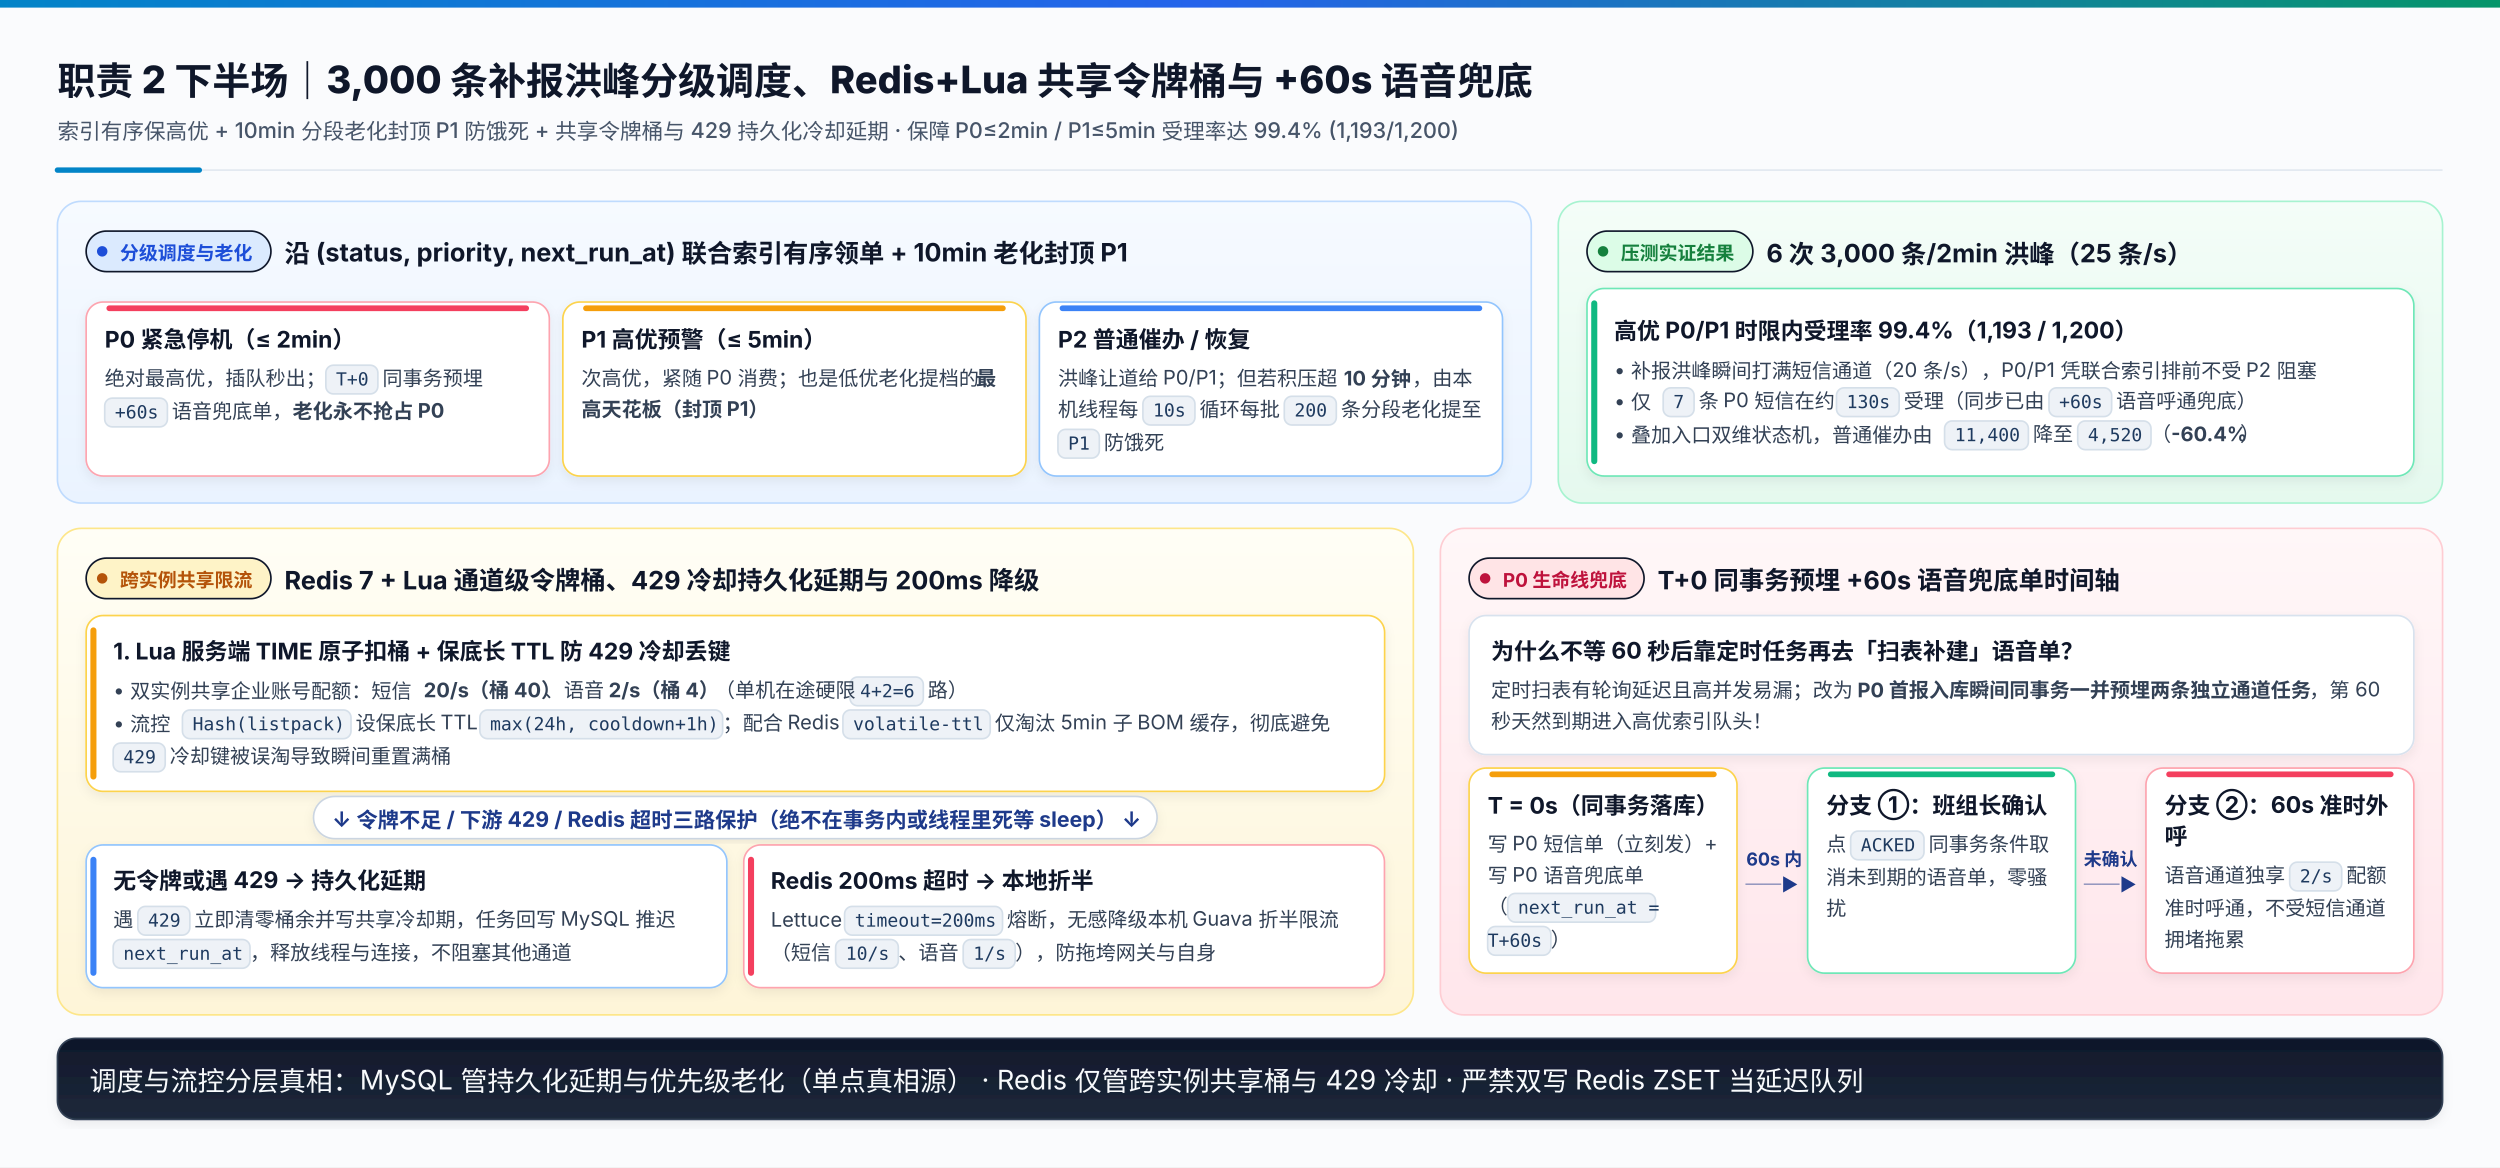
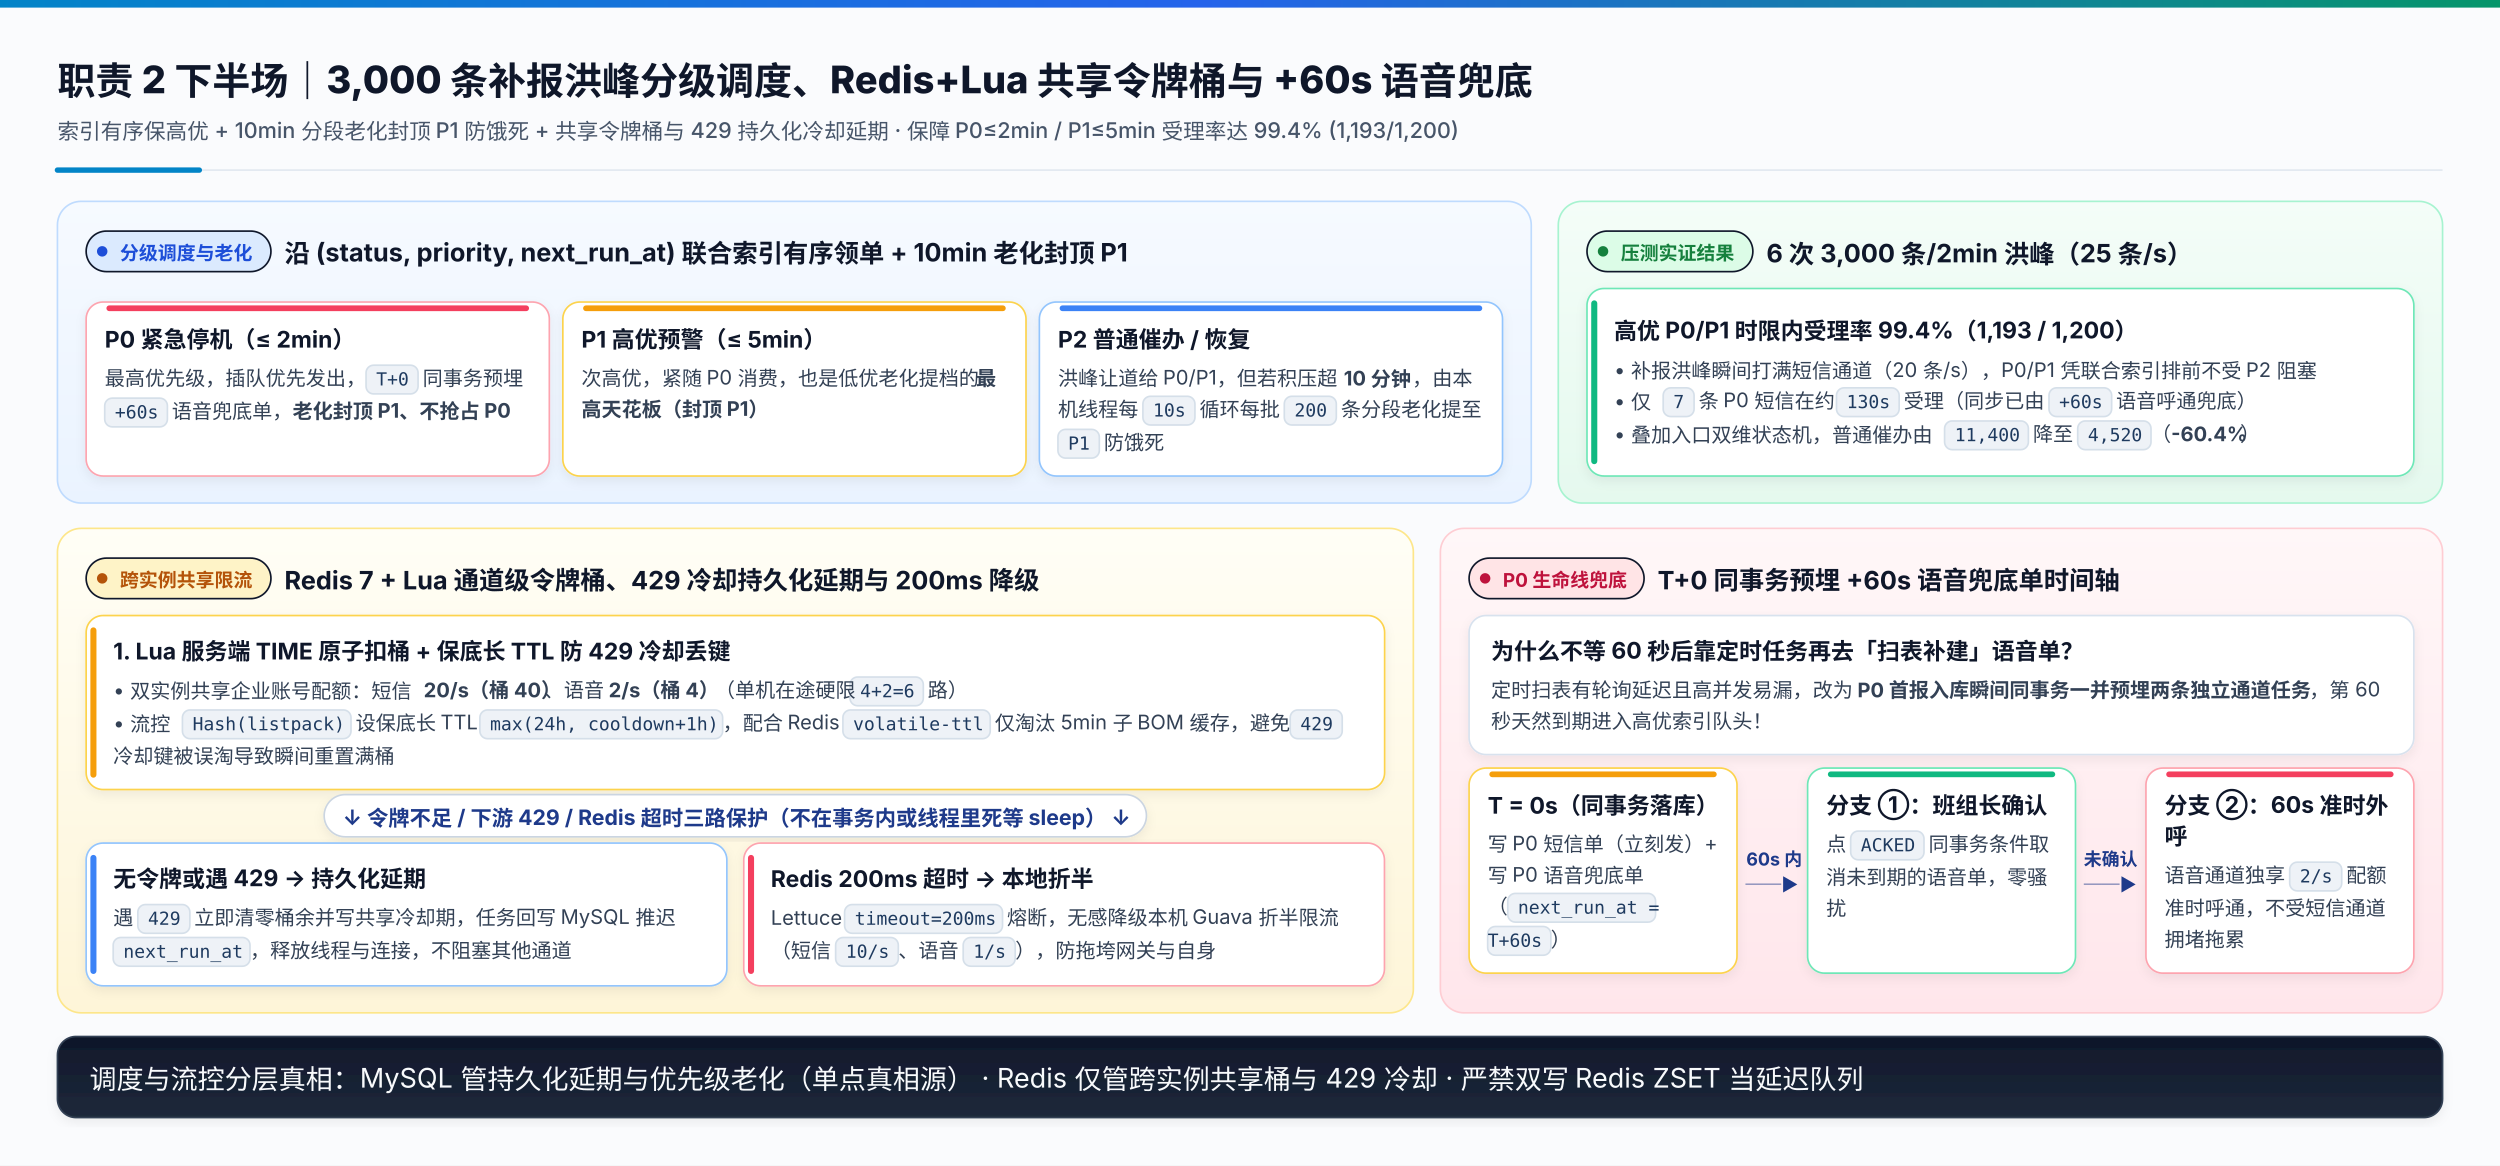
- <svg xmlns="http://www.w3.org/2000/svg" width="1480" height="691" viewBox="0 0 1480 691">
+ <svg xmlns="http://www.w3.org/2000/svg" width="1480" height="690" viewBox="0 0 1480 690">
  <defs>
    <linearGradient id="top-ribbon" x1="0%" y1="0%" x2="100%" y2="0%">
      <stop offset="0%" stop-color="#0284c7" />
      <stop offset="48%" stop-color="#2563eb" />
      <stop offset="100%" stop-color="#059669" />
    </linearGradient>
    <filter id="card-shadow" x="-4%" y="-6%" width="108%" height="118%">
      <feDropShadow dx="0" dy="2.5" stdDeviation="3.2" flood-color="#0f172a" flood-opacity="0.065" />
    </filter>
    <linearGradient id="lg_0" x1="0%" y1="0%" x2="0%" y2="100%">
      <stop offset="0%" stop-color="#f6faff" />
      <stop offset="100%" stop-color="#eaf3ff" />
    </linearGradient>
    <linearGradient id="lg_1" x1="0%" y1="0%" x2="0%" y2="100%">
      <stop offset="0%" stop-color="#f4fdf8" />
      <stop offset="100%" stop-color="#e5f9ee" />
    </linearGradient>
    <linearGradient id="lg_2" x1="0%" y1="0%" x2="0%" y2="100%">
      <stop offset="0%" stop-color="#fffef6" />
      <stop offset="100%" stop-color="#fef5d8" />
    </linearGradient>
    <linearGradient id="lg_3" x1="0%" y1="0%" x2="0%" y2="100%">
      <stop offset="0%" stop-color="#fff7f8" />
      <stop offset="100%" stop-color="#ffe6eb" />
    </linearGradient>
    <linearGradient id="lg_4" x1="0%" y1="0%" x2="0%" y2="100%">
      <stop offset="0%" stop-color="#0f172a" />
      <stop offset="100%" stop-color="#1e293b" />
    </linearGradient>
  </defs>
-   <rect x="0" y="0" width="1480" height="691" fill="#fafbfd" />
+   <rect x="0" y="0" width="1480" height="690" fill="#fafbfd" />
  <rect x="0" y="0" width="1480" height="4.5" fill="url(#top-ribbon)" />
  <line x1="34.0" y1="100.7" x2="1446.0" y2="100.7" stroke="#e2e8f0" stroke-width="1" />
  <line x1="34.0" y1="100.7" x2="118.0" y2="100.7" stroke="#0284c7" stroke-width="3.2" stroke-linecap="round" />
  <rect x="34.0" y="119.2" width="872.5" height="178.6" fill="url(#lg_0)" stroke="#bfdbfe" stroke-width="1.00" rx="14.0" ry="14.0" />
  <rect x="51.0" y="136.8" width="109.4" height="24.0" fill="#dbeafe" stroke="#0f172a" stroke-width="1.00" rx="12.0" ry="12.0" />
  <circle cx="60.5" cy="148.8" r="3.1" fill="#1d4ed8" />
  <rect x="51.0" y="178.8" width="274.2" height="103.0" fill="#ffffff" stroke="#fda4af" stroke-width="1.00" rx="10.0" ry="10.0" filter="url(#card-shadow)" />
  <rect x="63.0" y="180.8" width="250.2" height="3.4" fill="#f43f5e" rx="1.7" ry="1.7" />
-   <rect x="192.9" y="216.2" width="30.8" height="17.0" fill="#eef2f7" stroke="#d5dfe9" stroke-width="1.0" rx="4.5" ry="4.5" />
+   <rect x="216.7" y="216.2" width="30.8" height="17.0" fill="#eef2f7" stroke="#d5dfe9" stroke-width="1.0" rx="4.5" ry="4.5" />
  <rect x="62.0" y="235.7" width="37.1" height="17.0" fill="#eef2f7" stroke="#d5dfe9" stroke-width="1.0" rx="4.5" ry="4.5" />
  <rect x="333.2" y="178.8" width="274.2" height="103.0" fill="#ffffff" stroke="#fcd34d" stroke-width="1.00" rx="10.0" ry="10.0" filter="url(#card-shadow)" />
  <rect x="345.2" y="180.8" width="250.2" height="3.4" fill="#f59e0b" rx="1.7" ry="1.7" />
  <rect x="615.3" y="178.8" width="274.2" height="103.0" fill="#ffffff" stroke="#93c5fd" stroke-width="1.00" rx="10.0" ry="10.0" filter="url(#card-shadow)" />
  <rect x="627.3" y="180.8" width="250.2" height="3.4" fill="#3b82f6" rx="1.7" ry="1.7" />
  <rect x="676.6" y="234.6" width="30.8" height="17.0" fill="#eef2f7" stroke="#d5dfe9" stroke-width="1.0" rx="4.5" ry="4.5" />
  <rect x="760.3" y="234.6" width="30.8" height="17.0" fill="#eef2f7" stroke="#d5dfe9" stroke-width="1.0" rx="4.5" ry="4.5" />
  <rect x="626.3" y="254.2" width="24.5" height="17.0" fill="#eef2f7" stroke="#d5dfe9" stroke-width="1.0" rx="4.5" ry="4.5" />
  <rect x="922.5" y="119.2" width="523.5" height="178.6" fill="url(#lg_1)" stroke="#a7f3d0" stroke-width="1.00" rx="14.0" ry="14.0" />
  <rect x="939.5" y="136.8" width="98.2" height="24.0" fill="#dcfce7" stroke="#0f172a" stroke-width="1.00" rx="12.0" ry="12.0" />
  <circle cx="949.0" cy="148.8" r="3.1" fill="#15803d" />
  <rect x="939.5" y="170.8" width="489.5" height="111.0" fill="#ffffff" stroke="#6ee7b7" stroke-width="1.00" rx="10.0" ry="10.0" filter="url(#card-shadow)" />
  <rect x="942.0" y="177.8" width="3.6" height="97.0" fill="#10b981" rx="1.8" ry="1.8" />
  <rect x="984.6" y="229.6" width="18.3" height="17.0" fill="#eef2f7" stroke="#d5dfe9" stroke-width="1.0" rx="4.5" ry="4.5" />
  <rect x="1087.2" y="229.6" width="37.1" height="17.0" fill="#eef2f7" stroke="#d5dfe9" stroke-width="1.0" rx="4.5" ry="4.5" />
  <rect x="1213.0" y="229.6" width="37.1" height="17.0" fill="#eef2f7" stroke="#d5dfe9" stroke-width="1.0" rx="4.5" ry="4.5" />
  <rect x="1151.2" y="249.2" width="49.6" height="17.0" fill="#eef2f7" stroke="#d5dfe9" stroke-width="1.0" rx="4.5" ry="4.5" />
  <rect x="1230.0" y="249.2" width="43.4" height="17.0" fill="#eef2f7" stroke="#d5dfe9" stroke-width="1.0" rx="4.5" ry="4.5" />
-   <rect x="34.0" y="312.8" width="802.7" height="288.0" fill="url(#lg_2)" stroke="#fde68a" stroke-width="1.00" rx="14.0" ry="14.0" />
+   <rect x="34.0" y="312.8" width="802.7" height="286.8" fill="url(#lg_2)" stroke="#fde68a" stroke-width="1.00" rx="14.0" ry="14.0" />
  <rect x="51.0" y="330.4" width="109.4" height="24.0" fill="#fef3c7" stroke="#0f172a" stroke-width="1.00" rx="12.0" ry="12.0" />
  <circle cx="60.5" cy="342.4" r="3.1" fill="#b45309" />
-   <rect x="51.0" y="364.4" width="768.7" height="104.1" fill="#ffffff" stroke="#fcd34d" stroke-width="1.00" rx="10.0" ry="10.0" filter="url(#card-shadow)" />
-   <rect x="53.5" y="371.4" width="3.6" height="90.1" fill="#f59e0b" rx="1.8" ry="1.8" />
+   <rect x="51.0" y="364.4" width="768.7" height="103.0" fill="#ffffff" stroke="#fcd34d" stroke-width="1.00" rx="10.0" ry="10.0" filter="url(#card-shadow)" />
+   <rect x="53.5" y="371.4" width="3.6" height="89.0" fill="#f59e0b" rx="1.8" ry="1.8" />
  <rect x="503.2" y="400.8" width="43.4" height="17.0" fill="#eef2f7" stroke="#d5dfe9" stroke-width="1.0" rx="4.5" ry="4.5" />
  <rect x="108.0" y="420.3" width="99.8" height="17.0" fill="#eef2f7" stroke="#d5dfe9" stroke-width="1.0" rx="4.5" ry="4.5" />
  <rect x="284.1" y="420.3" width="143.7" height="17.0" fill="#eef2f7" stroke="#d5dfe9" stroke-width="1.0" rx="4.5" ry="4.5" />
  <rect x="499.0" y="420.3" width="87.2" height="17.0" fill="#eef2f7" stroke="#d5dfe9" stroke-width="1.0" rx="4.5" ry="4.5" />
-   <rect x="67.0" y="439.9" width="30.8" height="17.0" fill="#eef2f7" stroke="#d5dfe9" stroke-width="1.0" rx="4.5" ry="4.5" />
-   <rect x="185.6" y="471.5" width="499.4" height="25.0" fill="#ffffff" stroke="#cbd5e1" stroke-width="1" rx="12.5" ry="12.5" filter="url(#card-shadow)" />
-   <rect x="51.0" y="500.2" width="379.3" height="84.5" fill="#ffffff" stroke="#93c5fd" stroke-width="1.00" rx="10.0" ry="10.0" filter="url(#card-shadow)" />
-   <rect x="53.5" y="507.2" width="3.6" height="70.5" fill="#3b82f6" rx="1.8" ry="1.8" />
-   <rect x="81.6" y="536.6" width="30.8" height="17.0" fill="#eef2f7" stroke="#d5dfe9" stroke-width="1.0" rx="4.5" ry="4.5" />
-   <rect x="67.0" y="556.2" width="81.0" height="17.0" fill="#eef2f7" stroke="#d5dfe9" stroke-width="1.0" rx="4.5" ry="4.5" />
-   <rect x="440.3" y="500.2" width="379.3" height="84.5" fill="#ffffff" stroke="#fda4af" stroke-width="1.00" rx="10.0" ry="10.0" filter="url(#card-shadow)" />
-   <rect x="442.8" y="507.2" width="3.6" height="70.5" fill="#f43f5e" rx="1.8" ry="1.8" />
-   <rect x="500.0" y="536.6" width="93.5" height="17.0" fill="#eef2f7" stroke="#d5dfe9" stroke-width="1.0" rx="4.5" ry="4.5" />
-   <rect x="494.7" y="556.2" width="37.1" height="17.0" fill="#eef2f7" stroke="#d5dfe9" stroke-width="1.0" rx="4.5" ry="4.5" />
-   <rect x="570.2" y="556.2" width="30.8" height="17.0" fill="#eef2f7" stroke="#d5dfe9" stroke-width="1.0" rx="4.5" ry="4.5" />
-   <rect x="852.7" y="312.8" width="593.3" height="288.0" fill="url(#lg_3)" stroke="#fecdd3" stroke-width="1.00" rx="14.0" ry="14.0" />
+   <rect x="763.8" y="420.3" width="30.8" height="17.0" fill="#eef2f7" stroke="#d5dfe9" stroke-width="1.0" rx="4.5" ry="4.5" />
+   <rect x="191.9" y="470.4" width="486.8" height="25.0" fill="#ffffff" stroke="#cbd5e1" stroke-width="1" rx="12.5" ry="12.5" filter="url(#card-shadow)" />
+   <rect x="51.0" y="499.1" width="379.3" height="84.5" fill="#ffffff" stroke="#93c5fd" stroke-width="1.00" rx="10.0" ry="10.0" filter="url(#card-shadow)" />
+   <rect x="53.5" y="506.1" width="3.6" height="70.5" fill="#3b82f6" rx="1.8" ry="1.8" />
+   <rect x="81.6" y="535.5" width="30.8" height="17.0" fill="#eef2f7" stroke="#d5dfe9" stroke-width="1.0" rx="4.5" ry="4.5" />
+   <rect x="67.0" y="555.0" width="81.0" height="17.0" fill="#eef2f7" stroke="#d5dfe9" stroke-width="1.0" rx="4.5" ry="4.5" />
+   <rect x="440.3" y="499.1" width="379.3" height="84.5" fill="#ffffff" stroke="#fda4af" stroke-width="1.00" rx="10.0" ry="10.0" filter="url(#card-shadow)" />
+   <rect x="442.8" y="506.1" width="3.6" height="70.5" fill="#f43f5e" rx="1.8" ry="1.8" />
+   <rect x="500.0" y="535.5" width="93.5" height="17.0" fill="#eef2f7" stroke="#d5dfe9" stroke-width="1.0" rx="4.5" ry="4.5" />
+   <rect x="494.7" y="555.0" width="37.1" height="17.0" fill="#eef2f7" stroke="#d5dfe9" stroke-width="1.0" rx="4.5" ry="4.5" />
+   <rect x="570.2" y="555.0" width="30.8" height="17.0" fill="#eef2f7" stroke="#d5dfe9" stroke-width="1.0" rx="4.5" ry="4.5" />
+   <rect x="852.7" y="312.8" width="593.3" height="286.8" fill="url(#lg_3)" stroke="#fecdd3" stroke-width="1.00" rx="14.0" ry="14.0" />
  <rect x="869.7" y="330.4" width="103.6" height="24.0" fill="#ffe4e6" stroke="#0f172a" stroke-width="1.00" rx="12.0" ry="12.0" />
  <circle cx="879.2" cy="342.4" r="3.1" fill="#be123c" />
  <rect x="869.7" y="364.4" width="559.3" height="82.3" fill="#ffffff" stroke="#d8e2ee" stroke-width="1.00" rx="10.0" ry="10.0" filter="url(#card-shadow)" />
  <rect x="869.7" y="454.7" width="158.6" height="121.4" fill="#ffffff" stroke="#fcd34d" stroke-width="1.00" rx="10.0" ry="10.0" filter="url(#card-shadow)" />
  <rect x="881.7" y="456.7" width="134.6" height="3.4" fill="#f59e0b" rx="1.7" ry="1.7" />
  <rect x="892.6" y="528.9" width="87.5" height="17.0" fill="#eef2f7" stroke="#d5dfe9" stroke-width="1.0" rx="4.5" ry="4.5" />
  <rect x="880.7" y="548.5" width="37.4" height="17.0" fill="#eef2f7" stroke="#d5dfe9" stroke-width="1.0" rx="4.5" ry="4.5" />
  <rect x="1070.1" y="454.7" width="158.6" height="121.4" fill="#ffffff" stroke="#6ee7b7" stroke-width="1.00" rx="10.0" ry="10.0" filter="url(#card-shadow)" />
  <rect x="1082.1" y="456.7" width="134.6" height="3.4" fill="#10b981" rx="1.7" ry="1.7" />
  <rect x="1095.6" y="492.0" width="43.4" height="17.0" fill="#eef2f7" stroke="#d5dfe9" stroke-width="1.0" rx="4.5" ry="4.5" />
  <rect x="1270.4" y="454.7" width="158.6" height="121.4" fill="#ffffff" stroke="#fda4af" stroke-width="1.00" rx="10.0" ry="10.0" filter="url(#card-shadow)" />
  <rect x="1282.4" y="456.7" width="134.6" height="3.4" fill="#f43f5e" rx="1.7" ry="1.7" />
  <rect x="1355.5" y="510.4" width="30.8" height="17.0" fill="#eef2f7" stroke="#d5dfe9" stroke-width="1.0" rx="4.5" ry="4.5" />
-   <rect x="34.0" y="614.7" width="1412.0" height="48.0" fill="url(#lg_4)" stroke="#334155" stroke-width="1.00" rx="11.0" ry="11.0" filter="url(#card-shadow)" />
+   <rect x="34.0" y="613.6" width="1412.0" height="48.0" fill="url(#lg_4)" stroke="#334155" stroke-width="1.00" rx="11.0" ry="11.0" filter="url(#card-shadow)" />
  <text x="34.0" y="56.0" font-family="Inter, Noto Sans CJK SC, Noto Sans SC, PingFang SC, Microsoft YaHei, sans-serif" font-size="22.5px" font-weight="800" fill="#0f172a">职责 2 下半场｜3,000 条补报洪峰分级调度、Redis+Lua 共享令牌桶与 +60s 语音兜底</text>
  <text x="34.0" y="82.3" font-family="Inter, Noto Sans CJK SC, Noto Sans SC, PingFang SC, Microsoft YaHei, sans-serif" font-size="12.8px" font-weight="500" fill="#475569">索引有序保高优 + 10min 分段老化封顶 P1 防饿死 + 共享令牌桶与 429 持久化冷却延期 · 保障 P0≤2min / P1≤5min 受理率达 99.4% (1,193/1,200)</text>
  <text x="71.0" y="153.8" font-family="Inter, Noto Sans CJK SC, Noto Sans SC, PingFang SC, Microsoft YaHei, sans-serif" font-size="11.2px" font-weight="700" fill="#1d4ed8">分级调度与老化</text>
  <text x="168.4" y="155.3" font-family="Inter, Noto Sans CJK SC, Noto Sans SC, PingFang SC, Microsoft YaHei, sans-serif" font-size="15px" font-weight="700" fill="#0f172a">沿 (status, priority, next_run_at) 联合索引有序领单 + 10min 老化封顶 P1</text>
  <text x="62.0" y="205.8" font-family="Inter, Noto Sans CJK SC, Noto Sans SC, PingFang SC, Microsoft YaHei, sans-serif" font-size="13.6px" font-weight="700" fill="#0f172a">P0 紧急停机（≤ 2min）</text>
-   <text x="62.0" y="228.2" font-family="Inter, Noto Sans CJK SC, Noto Sans SC, PingFang SC, Microsoft YaHei, sans-serif" font-size="11.9px" font-weight="400" fill="#334155">绝对最高优，插队秒出；</text>
-   <text x="198.9" y="228.2" font-family="Cascadia Mono, JetBrains Mono, Consolas, DejaVu Sans Mono, monospace" font-size="10.7px" font-weight="400" fill="#1e3a5f">T+0</text>
-   <text x="226.4" y="228.2" font-family="Inter, Noto Sans CJK SC, Noto Sans SC, PingFang SC, Microsoft YaHei, sans-serif" font-size="11.9px" font-weight="400" fill="#334155">同事务预埋</text>
+   <text x="62.0" y="228.2" font-family="Inter, Noto Sans CJK SC, Noto Sans SC, PingFang SC, Microsoft YaHei, sans-serif" font-size="11.9px" font-weight="400" fill="#334155">最高优先级，插队优先发出，</text>
+   <text x="222.7" y="228.2" font-family="Cascadia Mono, JetBrains Mono, Consolas, DejaVu Sans Mono, monospace" font-size="10.7px" font-weight="400" fill="#1e3a5f">T+0</text>
+   <text x="250.2" y="228.2" font-family="Inter, Noto Sans CJK SC, Noto Sans SC, PingFang SC, Microsoft YaHei, sans-serif" font-size="11.9px" font-weight="400" fill="#334155">同事务预埋</text>
  <text x="68.0" y="247.7" font-family="Cascadia Mono, JetBrains Mono, Consolas, DejaVu Sans Mono, monospace" font-size="10.7px" font-weight="400" fill="#1e3a5f">+60s</text>
  <text x="101.7" y="247.7" font-family="Inter, Noto Sans CJK SC, Noto Sans SC, PingFang SC, Microsoft YaHei, sans-serif" font-size="11.9px" font-weight="400" fill="#334155">语音兜底单，</text>
-   <text x="173.2" y="247.7" font-family="Inter, Noto Sans CJK SC, Noto Sans SC, PingFang SC, Microsoft YaHei, sans-serif" font-size="11.9px" font-weight="700" fill="#334155">老化永不抢占 P0</text>
+   <text x="173.2" y="247.7" font-family="Inter, Noto Sans CJK SC, Noto Sans SC, PingFang SC, Microsoft YaHei, sans-serif" font-size="11.9px" font-weight="700" fill="#334155">老化封顶 P1、不抢占 P0</text>
  <text x="344.2" y="205.8" font-family="Inter, Noto Sans CJK SC, Noto Sans SC, PingFang SC, Microsoft YaHei, sans-serif" font-size="13.6px" font-weight="700" fill="#0f172a">P1 高优预警（≤ 5min）</text>
-   <text x="344.2" y="228.2" font-family="Inter, Noto Sans CJK SC, Noto Sans SC, PingFang SC, Microsoft YaHei, sans-serif" font-size="11.9px" font-weight="400" fill="#334155">次高优，紧随 P0 消费；也是低优老化提档的</text>
+   <text x="344.2" y="228.2" font-family="Inter, Noto Sans CJK SC, Noto Sans SC, PingFang SC, Microsoft YaHei, sans-serif" font-size="11.9px" font-weight="400" fill="#334155">次高优，紧随 P0 消费，也是低优老化提档的</text>
  <text x="577.8" y="228.2" font-family="Inter, Noto Sans CJK SC, Noto Sans SC, PingFang SC, Microsoft YaHei, sans-serif" font-size="11.9px" font-weight="700" fill="#334155">最</text>
  <text x="344.2" y="246.6" font-family="Inter, Noto Sans CJK SC, Noto Sans SC, PingFang SC, Microsoft YaHei, sans-serif" font-size="11.9px" font-weight="700" fill="#334155">高天花板（封顶 P1）</text>
  <text x="626.3" y="205.8" font-family="Inter, Noto Sans CJK SC, Noto Sans SC, PingFang SC, Microsoft YaHei, sans-serif" font-size="13.6px" font-weight="700" fill="#0f172a">P2 普通催办 / 恢复</text>
-   <text x="626.3" y="228.2" font-family="Inter, Noto Sans CJK SC, Noto Sans SC, PingFang SC, Microsoft YaHei, sans-serif" font-size="11.9px" font-weight="400" fill="#334155">洪峰让道给 P0/P1；但若积压超</text>
+   <text x="626.3" y="228.2" font-family="Inter, Noto Sans CJK SC, Noto Sans SC, PingFang SC, Microsoft YaHei, sans-serif" font-size="11.9px" font-weight="400" fill="#334155">洪峰让道给 P0/P1，但若积压超</text>
  <text x="795.5" y="228.2" font-family="Inter, Noto Sans CJK SC, Noto Sans SC, PingFang SC, Microsoft YaHei, sans-serif" font-size="11.9px" font-weight="700" fill="#334155">10 分钟</text>
  <text x="836.0" y="228.2" font-family="Inter, Noto Sans CJK SC, Noto Sans SC, PingFang SC, Microsoft YaHei, sans-serif" font-size="11.9px" font-weight="400" fill="#334155">，由本</text>
  <text x="626.3" y="246.6" font-family="Inter, Noto Sans CJK SC, Noto Sans SC, PingFang SC, Microsoft YaHei, sans-serif" font-size="11.9px" font-weight="400" fill="#334155">机线程每</text>
  <text x="682.6" y="246.6" font-family="Cascadia Mono, JetBrains Mono, Consolas, DejaVu Sans Mono, monospace" font-size="10.7px" font-weight="400" fill="#1e3a5f">10s</text>
  <text x="710.1" y="246.6" font-family="Inter, Noto Sans CJK SC, Noto Sans SC, PingFang SC, Microsoft YaHei, sans-serif" font-size="11.9px" font-weight="400" fill="#334155">循环每批</text>
  <text x="766.3" y="246.6" font-family="Cascadia Mono, JetBrains Mono, Consolas, DejaVu Sans Mono, monospace" font-size="10.7px" font-weight="400" fill="#1e3a5f">200</text>
  <text x="793.8" y="246.6" font-family="Inter, Noto Sans CJK SC, Noto Sans SC, PingFang SC, Microsoft YaHei, sans-serif" font-size="11.9px" font-weight="400" fill="#334155">条分段老化提至</text>
  <text x="632.3" y="266.2" font-family="Cascadia Mono, JetBrains Mono, Consolas, DejaVu Sans Mono, monospace" font-size="10.7px" font-weight="400" fill="#1e3a5f">P1</text>
  <text x="653.5" y="266.2" font-family="Inter, Noto Sans CJK SC, Noto Sans SC, PingFang SC, Microsoft YaHei, sans-serif" font-size="11.9px" font-weight="400" fill="#334155">防饿死</text>
  <text x="959.5" y="153.8" font-family="Inter, Noto Sans CJK SC, Noto Sans SC, PingFang SC, Microsoft YaHei, sans-serif" font-size="11.2px" font-weight="700" fill="#15803d">压测实证结果</text>
  <text x="1045.7" y="155.3" font-family="Inter, Noto Sans CJK SC, Noto Sans SC, PingFang SC, Microsoft YaHei, sans-serif" font-size="15px" font-weight="700" fill="#0f172a">6 次 3,000 条/2min 洪峰（25 条/s）</text>
  <text x="955.5" y="200.8" font-family="Inter, Noto Sans CJK SC, Noto Sans SC, PingFang SC, Microsoft YaHei, sans-serif" font-size="13.6px" font-weight="700" fill="#0f172a">高优 P0/P1 时限内受理率 99.4%（1,193 / 1,200）</text>
  <text x="955.5" y="223.2" font-family="Inter, Noto Sans CJK SC, Noto Sans SC, PingFang SC, Microsoft YaHei, sans-serif" font-size="11.9px" font-weight="400" fill="#334155">• 补报洪峰瞬间打满短信通道（20 条/s），P0/P1 凭联合索引排前不受 P2 阻塞</text>
  <text x="955.5" y="241.6" font-family="Inter, Noto Sans CJK SC, Noto Sans SC, PingFang SC, Microsoft YaHei, sans-serif" font-size="11.9px" font-weight="400" fill="#334155">• 仅</text>
  <text x="990.6" y="241.6" font-family="Cascadia Mono, JetBrains Mono, Consolas, DejaVu Sans Mono, monospace" font-size="10.7px" font-weight="400" fill="#1e3a5f">7</text>
  <text x="1005.6" y="241.6" font-family="Inter, Noto Sans CJK SC, Noto Sans SC, PingFang SC, Microsoft YaHei, sans-serif" font-size="11.9px" font-weight="400" fill="#334155">条 P0 短信在约</text>
  <text x="1093.2" y="241.6" font-family="Cascadia Mono, JetBrains Mono, Consolas, DejaVu Sans Mono, monospace" font-size="10.7px" font-weight="400" fill="#1e3a5f">130s</text>
  <text x="1127.0" y="241.6" font-family="Inter, Noto Sans CJK SC, Noto Sans SC, PingFang SC, Microsoft YaHei, sans-serif" font-size="11.9px" font-weight="400" fill="#334155">受理（同步已由</text>
  <text x="1219.0" y="241.6" font-family="Cascadia Mono, JetBrains Mono, Consolas, DejaVu Sans Mono, monospace" font-size="10.7px" font-weight="400" fill="#1e3a5f">+60s</text>
  <text x="1252.7" y="241.6" font-family="Inter, Noto Sans CJK SC, Noto Sans SC, PingFang SC, Microsoft YaHei, sans-serif" font-size="11.9px" font-weight="400" fill="#334155">语音呼通兜底）</text>
  <text x="955.5" y="261.2" font-family="Inter, Noto Sans CJK SC, Noto Sans SC, PingFang SC, Microsoft YaHei, sans-serif" font-size="11.9px" font-weight="400" fill="#334155">• 叠加入口双维状态机，普通催办由</text>
  <text x="1157.2" y="261.2" font-family="Cascadia Mono, JetBrains Mono, Consolas, DejaVu Sans Mono, monospace" font-size="10.7px" font-weight="400" fill="#1e3a5f">11,400</text>
  <text x="1203.5" y="261.2" font-family="Inter, Noto Sans CJK SC, Noto Sans SC, PingFang SC, Microsoft YaHei, sans-serif" font-size="11.9px" font-weight="400" fill="#334155">降至</text>
  <text x="1236.0" y="261.2" font-family="Cascadia Mono, JetBrains Mono, Consolas, DejaVu Sans Mono, monospace" font-size="10.7px" font-weight="400" fill="#1e3a5f">4,520</text>
  <text x="1273.4" y="261.2" font-family="Inter, Noto Sans CJK SC, Noto Sans SC, PingFang SC, Microsoft YaHei, sans-serif" font-size="11.9px" font-weight="400" fill="#334155">（</text>
  <text x="1285.3" y="261.2" font-family="Inter, Noto Sans CJK SC, Noto Sans SC, PingFang SC, Microsoft YaHei, sans-serif" font-size="11.9px" font-weight="700" fill="#334155">-60.4%</text>
  <text x="1326.1" y="261.2" font-family="Inter, Noto Sans CJK SC, Noto Sans SC, PingFang SC, Microsoft YaHei, sans-serif" font-size="11.9px" font-weight="400" fill="#334155">）</text>
  <text x="71.0" y="347.4" font-family="Inter, Noto Sans CJK SC, Noto Sans SC, PingFang SC, Microsoft YaHei, sans-serif" font-size="11.2px" font-weight="700" fill="#b45309">跨实例共享限流</text>
  <text x="168.4" y="348.9" font-family="Inter, Noto Sans CJK SC, Noto Sans SC, PingFang SC, Microsoft YaHei, sans-serif" font-size="15px" font-weight="700" fill="#0f172a">Redis 7 + Lua 通道级令牌桶、429 冷却持久化延期与 200ms 降级</text>
  <text x="67.0" y="390.4" font-family="Inter, Noto Sans CJK SC, Noto Sans SC, PingFang SC, Microsoft YaHei, sans-serif" font-size="13.6px" font-weight="700" fill="#0f172a">1. Lua 服务端 TIME 原子扣桶 + 保底长 TTL 防 429 冷却丢键</text>
  <text x="67.0" y="412.8" font-family="Inter, Noto Sans CJK SC, Noto Sans SC, PingFang SC, Microsoft YaHei, sans-serif" font-size="11.9px" font-weight="400" fill="#334155">• 双实例共享企业账号配额：短信</text>
  <text x="250.8" y="412.8" font-family="Inter, Noto Sans CJK SC, Noto Sans SC, PingFang SC, Microsoft YaHei, sans-serif" font-size="11.9px" font-weight="700" fill="#334155">20/s（桶 40）</text>
  <text x="321.9" y="412.8" font-family="Inter, Noto Sans CJK SC, Noto Sans SC, PingFang SC, Microsoft YaHei, sans-serif" font-size="11.9px" font-weight="400" fill="#334155">、语音</text>
  <text x="360.3" y="412.8" font-family="Inter, Noto Sans CJK SC, Noto Sans SC, PingFang SC, Microsoft YaHei, sans-serif" font-size="11.9px" font-weight="700" fill="#334155">2/s（桶 4）</text>
  <text x="423.2" y="412.8" font-family="Inter, Noto Sans CJK SC, Noto Sans SC, PingFang SC, Microsoft YaHei, sans-serif" font-size="11.9px" font-weight="400" fill="#334155">（单机在途硬限</text>
  <text x="509.2" y="412.8" font-family="Cascadia Mono, JetBrains Mono, Consolas, DejaVu Sans Mono, monospace" font-size="10.7px" font-weight="400" fill="#1e3a5f">4+2=6</text>
  <text x="549.2" y="412.8" font-family="Inter, Noto Sans CJK SC, Noto Sans SC, PingFang SC, Microsoft YaHei, sans-serif" font-size="11.9px" font-weight="400" fill="#334155">路）</text>
  <text x="67.0" y="432.3" font-family="Inter, Noto Sans CJK SC, Noto Sans SC, PingFang SC, Microsoft YaHei, sans-serif" font-size="11.9px" font-weight="400" fill="#334155">• 流控</text>
  <text x="114.0" y="432.3" font-family="Cascadia Mono, JetBrains Mono, Consolas, DejaVu Sans Mono, monospace" font-size="10.7px" font-weight="400" fill="#1e3a5f">Hash(listpack)</text>
  <text x="210.5" y="432.3" font-family="Inter, Noto Sans CJK SC, Noto Sans SC, PingFang SC, Microsoft YaHei, sans-serif" font-size="11.9px" font-weight="400" fill="#334155">设保底长 TTL</text>
  <text x="290.1" y="432.3" font-family="Cascadia Mono, JetBrains Mono, Consolas, DejaVu Sans Mono, monospace" font-size="10.7px" font-weight="400" fill="#1e3a5f">max(24h, cooldown+1h)</text>
-   <text x="427.8" y="432.3" font-family="Inter, Noto Sans CJK SC, Noto Sans SC, PingFang SC, Microsoft YaHei, sans-serif" font-size="11.9px" font-weight="400" fill="#334155">；配合 Redis</text>
+   <text x="427.8" y="432.3" font-family="Inter, Noto Sans CJK SC, Noto Sans SC, PingFang SC, Microsoft YaHei, sans-serif" font-size="11.9px" font-weight="400" fill="#334155">，配合 Redis</text>
  <text x="505.0" y="432.3" font-family="Cascadia Mono, JetBrains Mono, Consolas, DejaVu Sans Mono, monospace" font-size="10.7px" font-weight="400" fill="#1e3a5f">volatile-ttl</text>
-   <text x="588.9" y="432.3" font-family="Inter, Noto Sans CJK SC, Noto Sans SC, PingFang SC, Microsoft YaHei, sans-serif" font-size="11.9px" font-weight="400" fill="#334155">仅淘汰 5min 子 BOM 缓存，彻底避免</text>
-   <text x="73.0" y="451.9" font-family="Cascadia Mono, JetBrains Mono, Consolas, DejaVu Sans Mono, monospace" font-size="10.7px" font-weight="400" fill="#1e3a5f">429</text>
-   <text x="100.5" y="451.9" font-family="Inter, Noto Sans CJK SC, Noto Sans SC, PingFang SC, Microsoft YaHei, sans-serif" font-size="11.9px" font-weight="400" fill="#334155">冷却键被误淘导致瞬间重置满桶</text>
-   <text x="196.6" y="489.5" font-family="Inter, Noto Sans CJK SC, Noto Sans SC, PingFang SC, Microsoft YaHei, sans-serif" font-size="12.6px" font-weight="700" fill="#1e3a8a">↓ 令牌不足 / 下游 429 / Redis 超时三路保护（绝不在事务内或线程里死等 sleep） ↓</text>
-   <text x="67.0" y="526.2" font-family="Inter, Noto Sans CJK SC, Noto Sans SC, PingFang SC, Microsoft YaHei, sans-serif" font-size="13.6px" font-weight="700" fill="#0f172a">无令牌或遇 429 → 持久化延期</text>
-   <text x="67.0" y="548.6" font-family="Inter, Noto Sans CJK SC, Noto Sans SC, PingFang SC, Microsoft YaHei, sans-serif" font-size="11.9px" font-weight="400" fill="#334155">遇</text>
-   <text x="87.6" y="548.6" font-family="Cascadia Mono, JetBrains Mono, Consolas, DejaVu Sans Mono, monospace" font-size="10.7px" font-weight="400" fill="#1e3a5f">429</text>
-   <text x="115.0" y="548.6" font-family="Inter, Noto Sans CJK SC, Noto Sans SC, PingFang SC, Microsoft YaHei, sans-serif" font-size="11.9px" font-weight="400" fill="#334155">立即清零桶余并写共享冷却期，任务回写 MySQL 推迟</text>
-   <text x="73.0" y="568.2" font-family="Cascadia Mono, JetBrains Mono, Consolas, DejaVu Sans Mono, monospace" font-size="10.7px" font-weight="400" fill="#1e3a5f">next_run_at</text>
-   <text x="148.0" y="568.2" font-family="Inter, Noto Sans CJK SC, Noto Sans SC, PingFang SC, Microsoft YaHei, sans-serif" font-size="11.9px" font-weight="400" fill="#334155">，释放线程与连接，不阻塞其他通道</text>
-   <text x="456.3" y="526.2" font-family="Inter, Noto Sans CJK SC, Noto Sans SC, PingFang SC, Microsoft YaHei, sans-serif" font-size="13.6px" font-weight="700" fill="#0f172a">Redis 200ms 超时 → 本地折半</text>
-   <text x="456.3" y="548.6" font-family="Inter, Noto Sans CJK SC, Noto Sans SC, PingFang SC, Microsoft YaHei, sans-serif" font-size="11.9px" font-weight="400" fill="#334155">Lettuce</text>
-   <text x="506.0" y="548.6" font-family="Cascadia Mono, JetBrains Mono, Consolas, DejaVu Sans Mono, monospace" font-size="10.7px" font-weight="400" fill="#1e3a5f">timeout=200ms</text>
-   <text x="596.1" y="548.6" font-family="Inter, Noto Sans CJK SC, Noto Sans SC, PingFang SC, Microsoft YaHei, sans-serif" font-size="11.9px" font-weight="400" fill="#334155">熔断，无感降级本机 Guava 折半限流</text>
-   <text x="456.3" y="568.2" font-family="Inter, Noto Sans CJK SC, Noto Sans SC, PingFang SC, Microsoft YaHei, sans-serif" font-size="11.9px" font-weight="400" fill="#334155">（短信</text>
-   <text x="500.7" y="568.2" font-family="Cascadia Mono, JetBrains Mono, Consolas, DejaVu Sans Mono, monospace" font-size="10.7px" font-weight="400" fill="#1e3a5f">10/s</text>
-   <text x="531.8" y="568.2" font-family="Inter, Noto Sans CJK SC, Noto Sans SC, PingFang SC, Microsoft YaHei, sans-serif" font-size="11.9px" font-weight="400" fill="#334155">、语音</text>
-   <text x="576.2" y="568.2" font-family="Cascadia Mono, JetBrains Mono, Consolas, DejaVu Sans Mono, monospace" font-size="10.7px" font-weight="400" fill="#1e3a5f">1/s</text>
-   <text x="601.0" y="568.2" font-family="Inter, Noto Sans CJK SC, Noto Sans SC, PingFang SC, Microsoft YaHei, sans-serif" font-size="11.9px" font-weight="400" fill="#334155">），防拖垮网关与自身</text>
+   <text x="588.9" y="432.3" font-family="Inter, Noto Sans CJK SC, Noto Sans SC, PingFang SC, Microsoft YaHei, sans-serif" font-size="11.9px" font-weight="400" fill="#334155">仅淘汰 5min 子 BOM 缓存，避免</text>
+   <text x="769.8" y="432.3" font-family="Cascadia Mono, JetBrains Mono, Consolas, DejaVu Sans Mono, monospace" font-size="10.7px" font-weight="400" fill="#1e3a5f">429</text>
+   <text x="67.0" y="451.9" font-family="Inter, Noto Sans CJK SC, Noto Sans SC, PingFang SC, Microsoft YaHei, sans-serif" font-size="11.9px" font-weight="400" fill="#334155">冷却键被误淘导致瞬间重置满桶</text>
+   <text x="202.9" y="488.4" font-family="Inter, Noto Sans CJK SC, Noto Sans SC, PingFang SC, Microsoft YaHei, sans-serif" font-size="12.6px" font-weight="700" fill="#1e3a8a">↓ 令牌不足 / 下游 429 / Redis 超时三路保护（不在事务内或线程里死等 sleep） ↓</text>
+   <text x="67.0" y="525.1" font-family="Inter, Noto Sans CJK SC, Noto Sans SC, PingFang SC, Microsoft YaHei, sans-serif" font-size="13.6px" font-weight="700" fill="#0f172a">无令牌或遇 429 → 持久化延期</text>
+   <text x="67.0" y="547.5" font-family="Inter, Noto Sans CJK SC, Noto Sans SC, PingFang SC, Microsoft YaHei, sans-serif" font-size="11.9px" font-weight="400" fill="#334155">遇</text>
+   <text x="87.6" y="547.5" font-family="Cascadia Mono, JetBrains Mono, Consolas, DejaVu Sans Mono, monospace" font-size="10.7px" font-weight="400" fill="#1e3a5f">429</text>
+   <text x="115.0" y="547.5" font-family="Inter, Noto Sans CJK SC, Noto Sans SC, PingFang SC, Microsoft YaHei, sans-serif" font-size="11.9px" font-weight="400" fill="#334155">立即清零桶余并写共享冷却期，任务回写 MySQL 推迟</text>
+   <text x="73.0" y="567.0" font-family="Cascadia Mono, JetBrains Mono, Consolas, DejaVu Sans Mono, monospace" font-size="10.7px" font-weight="400" fill="#1e3a5f">next_run_at</text>
+   <text x="148.0" y="567.0" font-family="Inter, Noto Sans CJK SC, Noto Sans SC, PingFang SC, Microsoft YaHei, sans-serif" font-size="11.9px" font-weight="400" fill="#334155">，释放线程与连接，不阻塞其他通道</text>
+   <text x="456.3" y="525.1" font-family="Inter, Noto Sans CJK SC, Noto Sans SC, PingFang SC, Microsoft YaHei, sans-serif" font-size="13.6px" font-weight="700" fill="#0f172a">Redis 200ms 超时 → 本地折半</text>
+   <text x="456.3" y="547.5" font-family="Inter, Noto Sans CJK SC, Noto Sans SC, PingFang SC, Microsoft YaHei, sans-serif" font-size="11.9px" font-weight="400" fill="#334155">Lettuce</text>
+   <text x="506.0" y="547.5" font-family="Cascadia Mono, JetBrains Mono, Consolas, DejaVu Sans Mono, monospace" font-size="10.7px" font-weight="400" fill="#1e3a5f">timeout=200ms</text>
+   <text x="596.1" y="547.5" font-family="Inter, Noto Sans CJK SC, Noto Sans SC, PingFang SC, Microsoft YaHei, sans-serif" font-size="11.9px" font-weight="400" fill="#334155">熔断，无感降级本机 Guava 折半限流</text>
+   <text x="456.3" y="567.0" font-family="Inter, Noto Sans CJK SC, Noto Sans SC, PingFang SC, Microsoft YaHei, sans-serif" font-size="11.9px" font-weight="400" fill="#334155">（短信</text>
+   <text x="500.7" y="567.0" font-family="Cascadia Mono, JetBrains Mono, Consolas, DejaVu Sans Mono, monospace" font-size="10.7px" font-weight="400" fill="#1e3a5f">10/s</text>
+   <text x="531.8" y="567.0" font-family="Inter, Noto Sans CJK SC, Noto Sans SC, PingFang SC, Microsoft YaHei, sans-serif" font-size="11.9px" font-weight="400" fill="#334155">、语音</text>
+   <text x="576.2" y="567.0" font-family="Cascadia Mono, JetBrains Mono, Consolas, DejaVu Sans Mono, monospace" font-size="10.7px" font-weight="400" fill="#1e3a5f">1/s</text>
+   <text x="601.0" y="567.0" font-family="Inter, Noto Sans CJK SC, Noto Sans SC, PingFang SC, Microsoft YaHei, sans-serif" font-size="11.9px" font-weight="400" fill="#334155">），防拖垮网关与自身</text>
  <text x="889.7" y="347.4" font-family="Inter, Noto Sans CJK SC, Noto Sans SC, PingFang SC, Microsoft YaHei, sans-serif" font-size="11.2px" font-weight="700" fill="#be123c">P0 生命线兜底</text>
  <text x="981.3" y="348.9" font-family="Inter, Noto Sans CJK SC, Noto Sans SC, PingFang SC, Microsoft YaHei, sans-serif" font-size="15px" font-weight="700" fill="#0f172a">T+0 同事务预埋 +60s 语音兜底单时间轴</text>
  <text x="882.7" y="390.4" font-family="Inter, Noto Sans CJK SC, Noto Sans SC, PingFang SC, Microsoft YaHei, sans-serif" font-size="13.6px" font-weight="700" fill="#0f172a">为什么不等 60 秒后靠定时任务再去「扫表补建」语音单？</text>
-   <text x="882.7" y="412.8" font-family="Inter, Noto Sans CJK SC, Noto Sans SC, PingFang SC, Microsoft YaHei, sans-serif" font-size="11.9px" font-weight="400" fill="#334155">定时扫表有轮询延迟且高并发易漏；改为</text>
+   <text x="882.7" y="412.8" font-family="Inter, Noto Sans CJK SC, Noto Sans SC, PingFang SC, Microsoft YaHei, sans-serif" font-size="11.9px" font-weight="400" fill="#334155">定时扫表有轮询延迟且高并发易漏，改为</text>
  <text x="1099.6" y="412.8" font-family="Inter, Noto Sans CJK SC, Noto Sans SC, PingFang SC, Microsoft YaHei, sans-serif" font-size="11.9px" font-weight="700" fill="#334155">P0 首报入库瞬间同事务一并预埋两条独立通道任务</text>
  <text x="1367.1" y="412.8" font-family="Inter, Noto Sans CJK SC, Noto Sans SC, PingFang SC, Microsoft YaHei, sans-serif" font-size="11.9px" font-weight="400" fill="#334155">，第 60</text>
  <text x="882.7" y="431.2" font-family="Inter, Noto Sans CJK SC, Noto Sans SC, PingFang SC, Microsoft YaHei, sans-serif" font-size="11.9px" font-weight="400" fill="#334155">秒天然到期进入高优索引队头！</text>
  <text x="880.7" y="481.7" font-family="Inter, Noto Sans CJK SC, Noto Sans SC, PingFang SC, Microsoft YaHei, sans-serif" font-size="13.6px" font-weight="700" fill="#0f172a">T = 0s（同事务落库）</text>
  <text x="880.7" y="504.0" font-family="Inter, Noto Sans CJK SC, Noto Sans SC, PingFang SC, Microsoft YaHei, sans-serif" font-size="11.9px" font-weight="400" fill="#334155">写 P0 短信单（立刻发）+</text>
  <text x="880.7" y="522.5" font-family="Inter, Noto Sans CJK SC, Noto Sans SC, PingFang SC, Microsoft YaHei, sans-serif" font-size="11.9px" font-weight="400" fill="#334155">写 P0 语音兜底单</text>
  <text x="880.7" y="540.9" font-family="Inter, Noto Sans CJK SC, Noto Sans SC, PingFang SC, Microsoft YaHei, sans-serif" font-size="11.9px" font-weight="400" fill="#334155">（</text>
  <text x="898.6" y="540.9" font-family="Cascadia Mono, JetBrains Mono, Consolas, DejaVu Sans Mono, monospace" font-size="10.7px" font-weight="400" fill="#1e3a5f">next_run_at =</text>
  <text x="880.7" y="560.5" font-family="Cascadia Mono, JetBrains Mono, Consolas, DejaVu Sans Mono, monospace" font-size="10.7px" font-weight="400" fill="#1e3a5f">T+60s</text>
  <text x="918.0" y="560.5" font-family="Inter, Noto Sans CJK SC, Noto Sans SC, PingFang SC, Microsoft YaHei, sans-serif" font-size="11.9px" font-weight="400" fill="#334155">）</text>
  <text x="1033.8" y="512.4" font-family="Inter, Noto Sans CJK SC, Noto Sans SC, PingFang SC, Microsoft YaHei, sans-serif" font-size="10.6px" font-weight="700" fill="#1e3a8a">60s 内</text>
  <text x="1033.3" y="527.4" font-family="Inter, Noto Sans CJK SC, Noto Sans SC, PingFang SC, Microsoft YaHei, sans-serif" font-size="10.6px" font-weight="700" fill="#1e3a8a">──▶</text>
  <text x="1081.1" y="481.7" font-family="Inter, Noto Sans CJK SC, Noto Sans SC, PingFang SC, Microsoft YaHei, sans-serif" font-size="13.6px" font-weight="700" fill="#0f172a">分支 ①：班组长确认</text>
  <text x="1081.1" y="504.0" font-family="Inter, Noto Sans CJK SC, Noto Sans SC, PingFang SC, Microsoft YaHei, sans-serif" font-size="11.9px" font-weight="400" fill="#334155">点</text>
  <text x="1101.6" y="504.0" font-family="Cascadia Mono, JetBrains Mono, Consolas, DejaVu Sans Mono, monospace" font-size="10.7px" font-weight="400" fill="#1e3a5f">ACKED</text>
  <text x="1141.7" y="504.0" font-family="Inter, Noto Sans CJK SC, Noto Sans SC, PingFang SC, Microsoft YaHei, sans-serif" font-size="11.9px" font-weight="400" fill="#334155">同事务条件取</text>
  <text x="1081.1" y="523.6" font-family="Inter, Noto Sans CJK SC, Noto Sans SC, PingFang SC, Microsoft YaHei, sans-serif" font-size="11.9px" font-weight="400" fill="#334155">消未到期的语音单，零骚</text>
  <text x="1081.1" y="542.0" font-family="Inter, Noto Sans CJK SC, Noto Sans SC, PingFang SC, Microsoft YaHei, sans-serif" font-size="11.9px" font-weight="400" fill="#334155">扰</text>
  <text x="1233.6" y="512.4" font-family="Inter, Noto Sans CJK SC, Noto Sans SC, PingFang SC, Microsoft YaHei, sans-serif" font-size="10.6px" font-weight="700" fill="#1e3a8a">未确认</text>
  <text x="1233.6" y="527.4" font-family="Inter, Noto Sans CJK SC, Noto Sans SC, PingFang SC, Microsoft YaHei, sans-serif" font-size="10.6px" font-weight="700" fill="#1e3a8a">──▶</text>
  <text x="1281.4" y="481.7" font-family="Inter, Noto Sans CJK SC, Noto Sans SC, PingFang SC, Microsoft YaHei, sans-serif" font-size="13.6px" font-weight="700" fill="#0f172a">分支 ②：60s 准时外</text>
  <text x="1281.4" y="500.0" font-family="Inter, Noto Sans CJK SC, Noto Sans SC, PingFang SC, Microsoft YaHei, sans-serif" font-size="13.6px" font-weight="700" fill="#0f172a">呼</text>
  <text x="1281.4" y="522.4" font-family="Inter, Noto Sans CJK SC, Noto Sans SC, PingFang SC, Microsoft YaHei, sans-serif" font-size="11.9px" font-weight="400" fill="#334155">语音通道独享</text>
  <text x="1361.5" y="522.4" font-family="Cascadia Mono, JetBrains Mono, Consolas, DejaVu Sans Mono, monospace" font-size="10.7px" font-weight="400" fill="#1e3a5f">2/s</text>
  <text x="1389.0" y="522.4" font-family="Inter, Noto Sans CJK SC, Noto Sans SC, PingFang SC, Microsoft YaHei, sans-serif" font-size="11.9px" font-weight="400" fill="#334155">配额</text>
  <text x="1281.4" y="541.9" font-family="Inter, Noto Sans CJK SC, Noto Sans SC, PingFang SC, Microsoft YaHei, sans-serif" font-size="11.9px" font-weight="400" fill="#334155">准时呼通，不受短信通道</text>
  <text x="1281.4" y="560.4" font-family="Inter, Noto Sans CJK SC, Noto Sans SC, PingFang SC, Microsoft YaHei, sans-serif" font-size="11.9px" font-weight="400" fill="#334155">拥堵拖累</text>
-   <text x="53.0" y="645.7" font-family="Inter, Noto Sans CJK SC, Noto Sans SC, PingFang SC, Microsoft YaHei, sans-serif" font-size="16px" font-weight="400" fill="#f8fafc">调度与流控分层真相：MySQL 管持久化延期与优先级老化（单点真相源） · Redis 仅管跨实例共享桶与 429 冷却 · 严禁双写 Redis ZSET 当延迟队列</text>
+   <text x="53.0" y="644.6" font-family="Inter, Noto Sans CJK SC, Noto Sans SC, PingFang SC, Microsoft YaHei, sans-serif" font-size="16px" font-weight="400" fill="#f8fafc">调度与流控分层真相：MySQL 管持久化延期与优先级老化（单点真相源） · Redis 仅管跨实例共享桶与 429 冷却 · 严禁双写 Redis ZSET 当延迟队列</text>
</svg>
